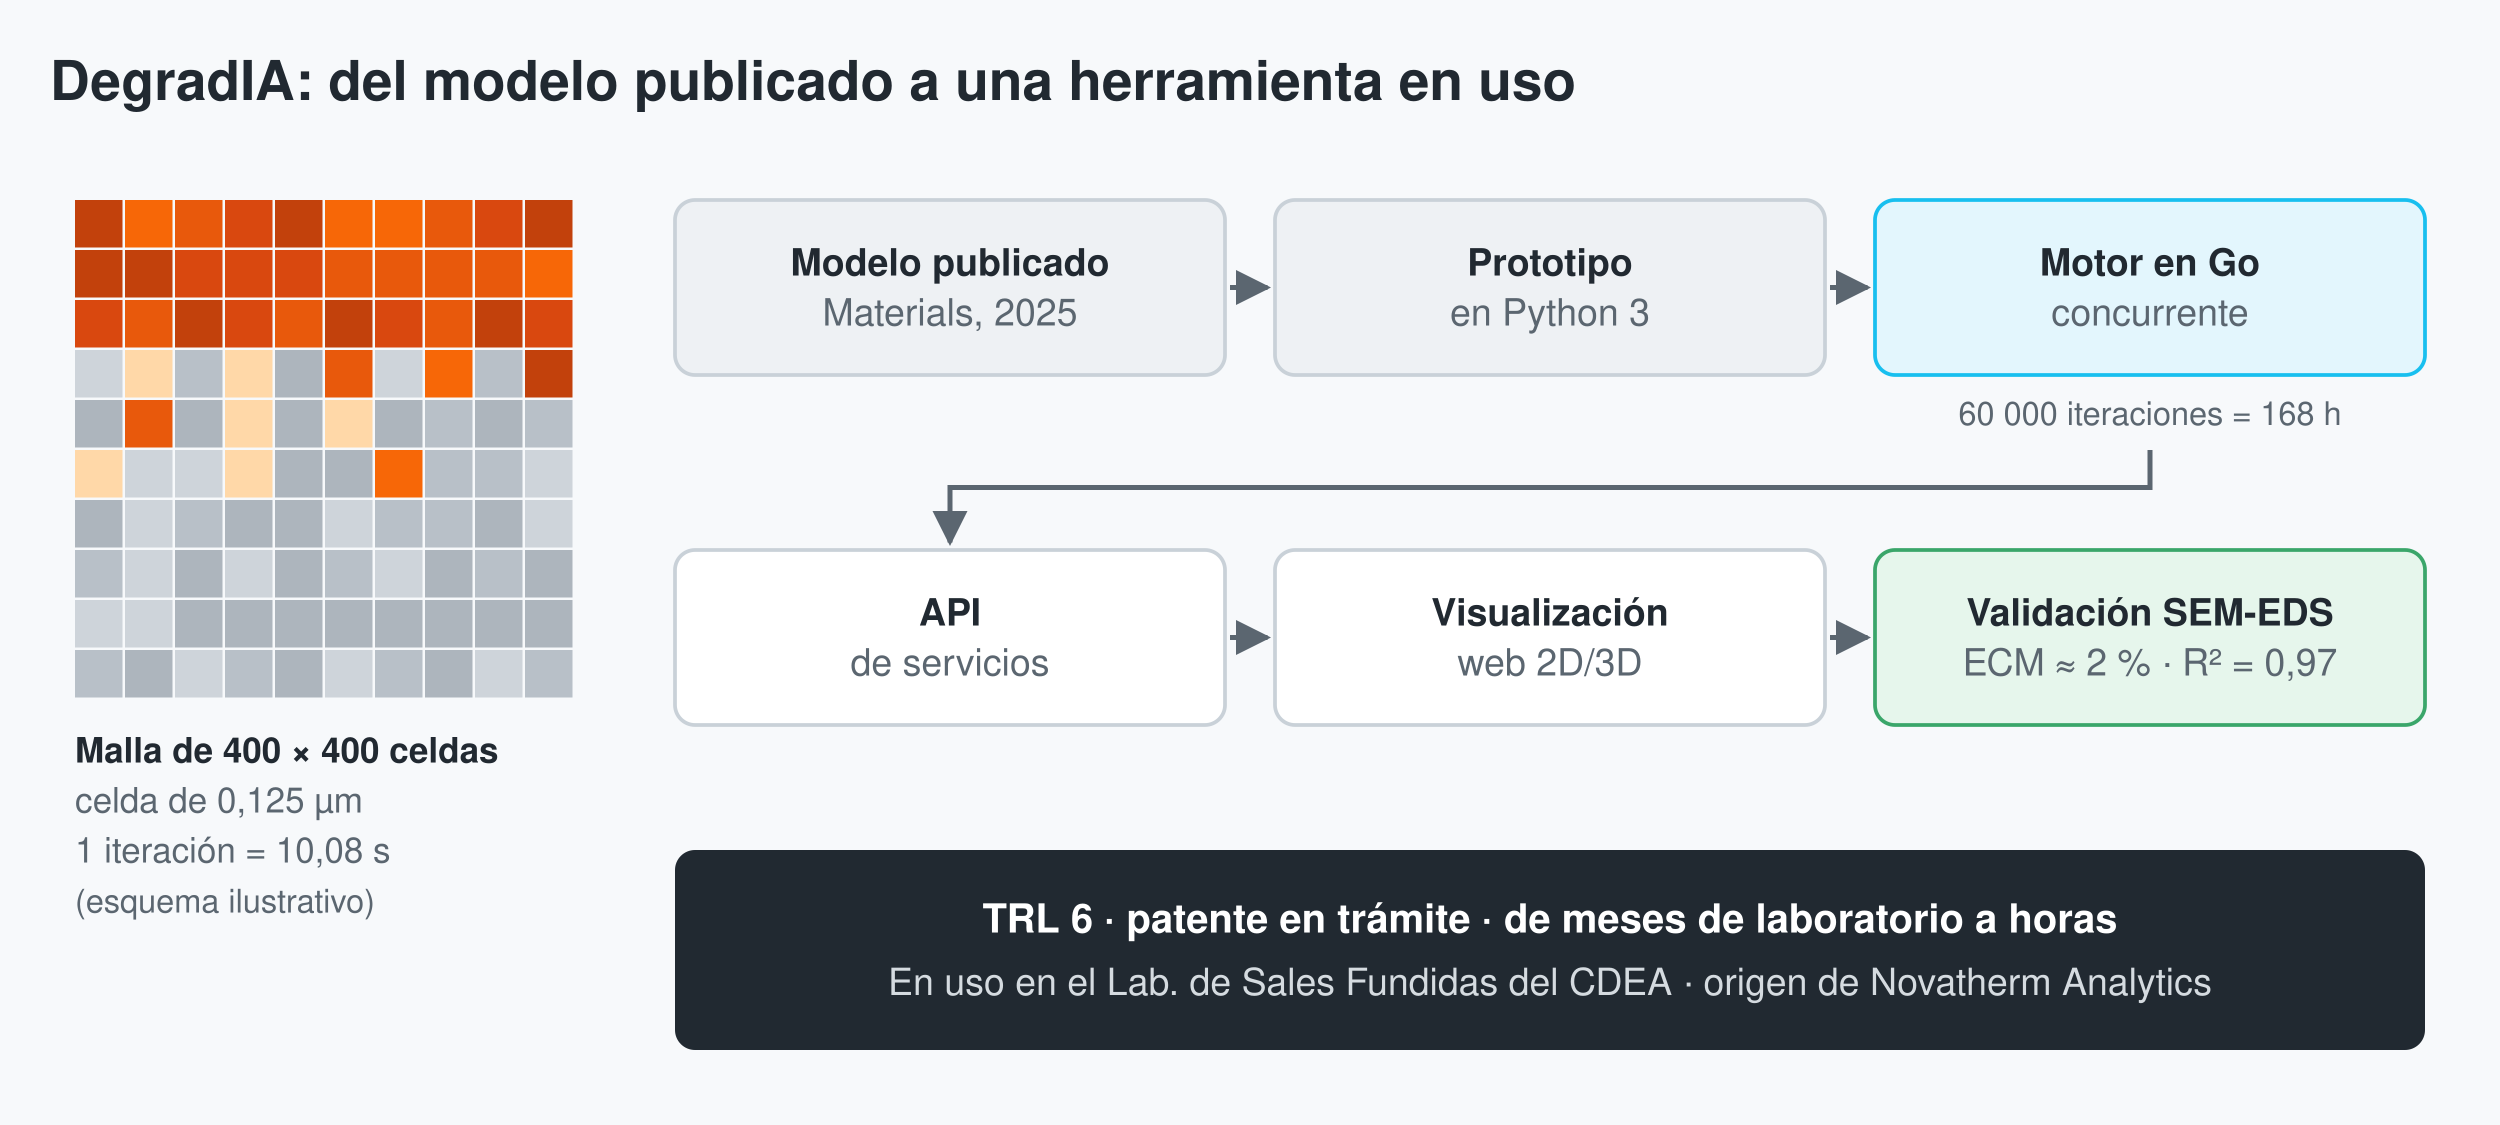
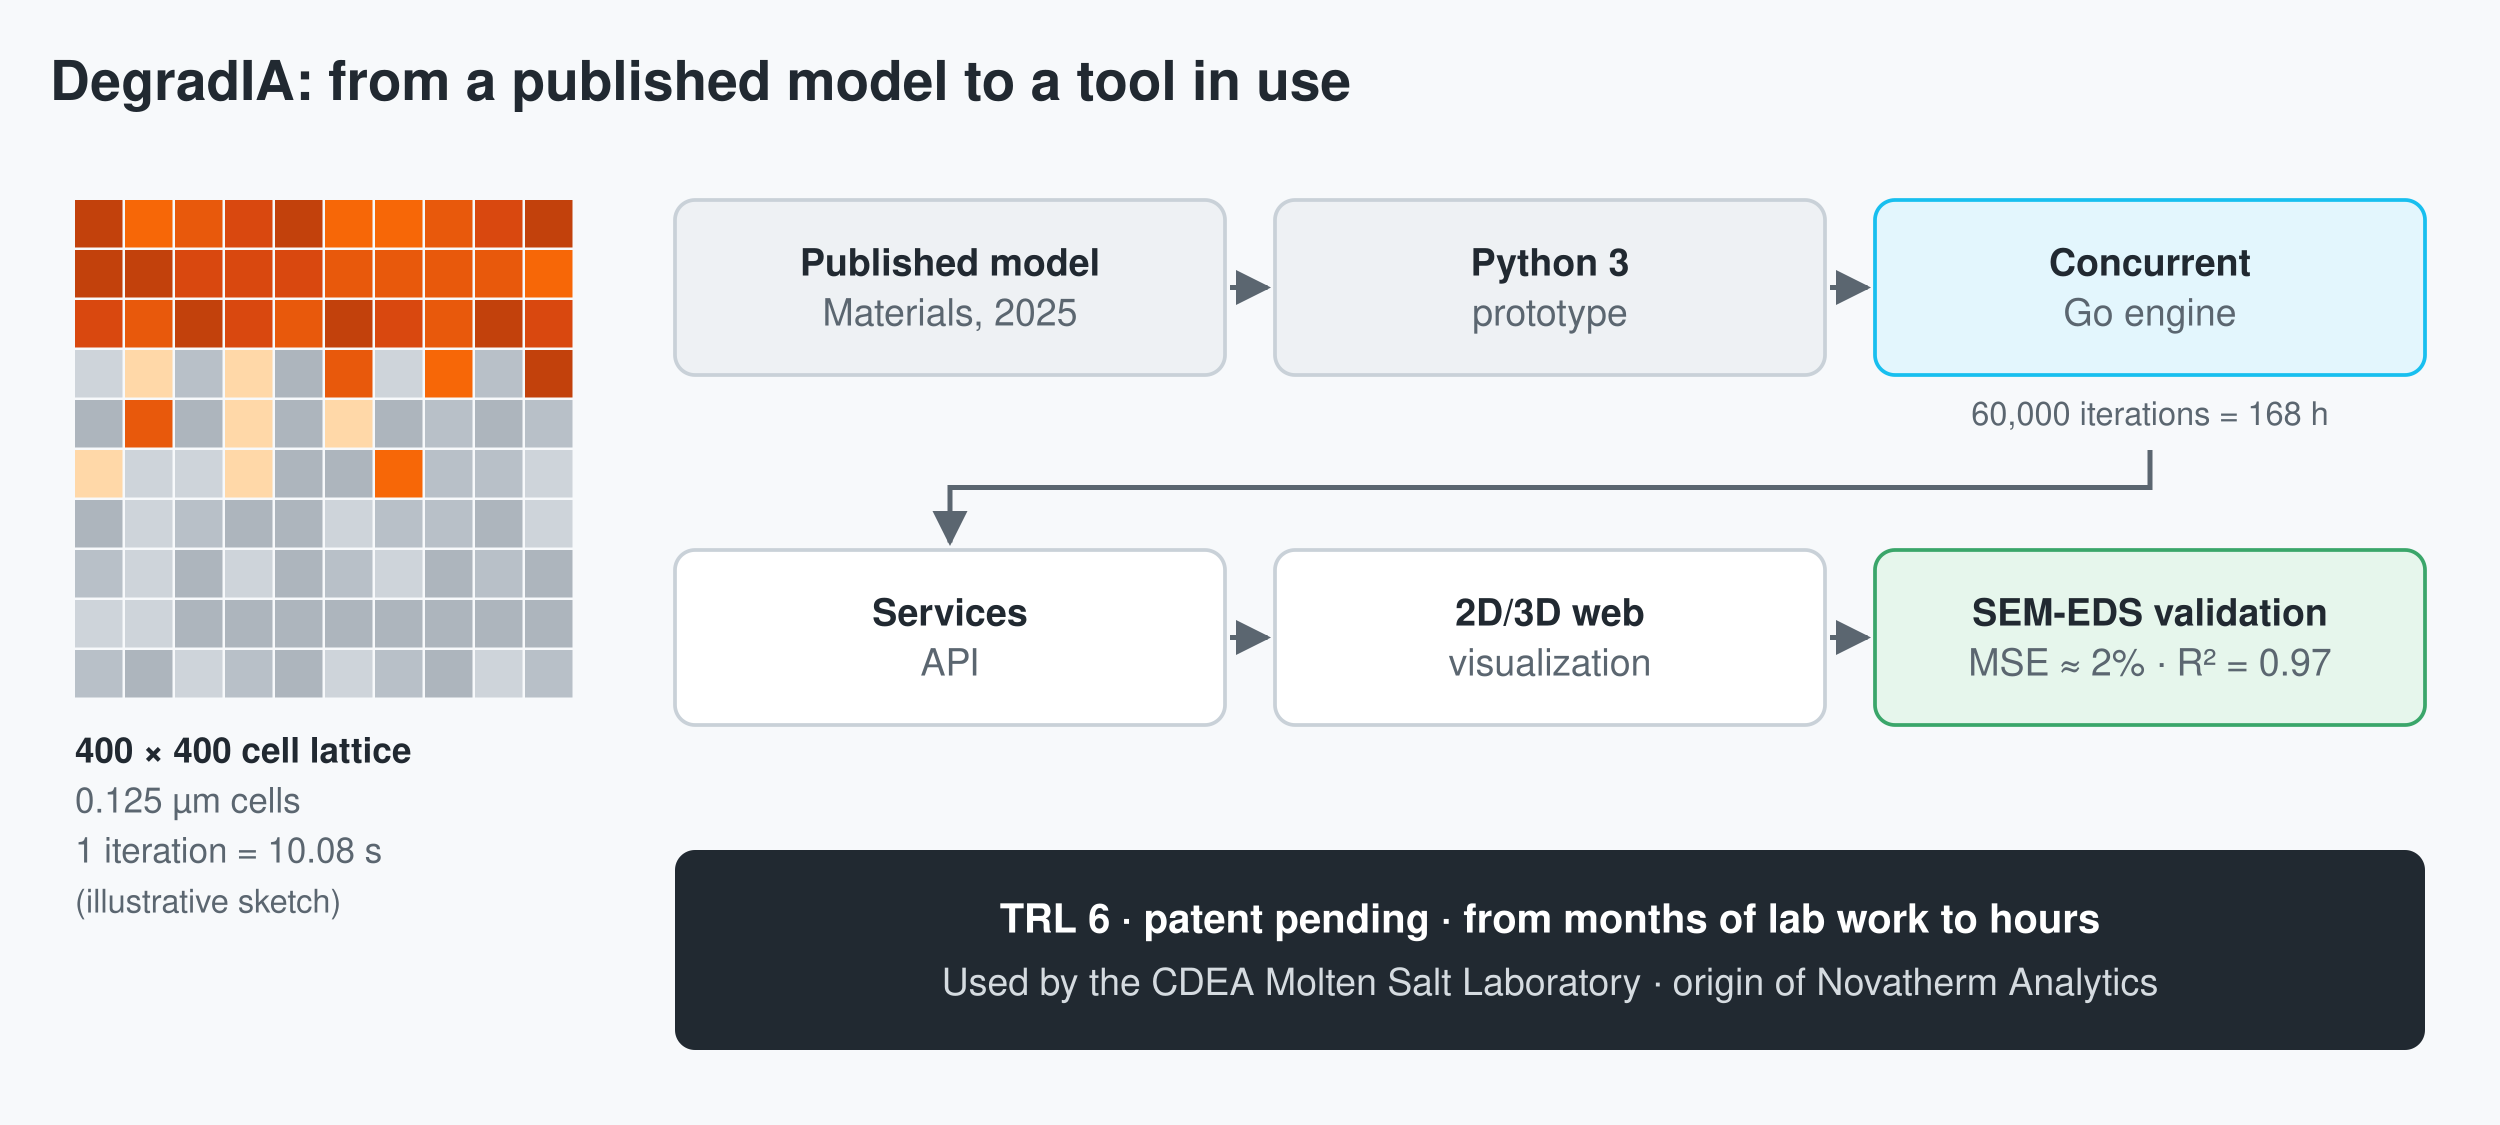
- <svg xmlns="http://www.w3.org/2000/svg" viewBox="0 0 1000 450" width="1000" height="450" role="img" aria-label="Diagrama de la arquitectura de DegradIA" font-family="'Source Sans Pro', Helvetica, Arial, sans-serif">
+ <svg xmlns="http://www.w3.org/2000/svg" viewBox="0 0 1000 450" width="1000" height="450" role="img" aria-label="DegradIA architecture diagram" font-family="'Source Sans Pro', Helvetica, Arial, sans-serif">
  <defs>
    <marker id="a" viewBox="0 0 10 10" refX="9" refY="5" markerWidth="7" markerHeight="7" orient="auto-start-reverse">
      <path d="M0,0 L10,5 L0,10 z" fill="#5b6670" />
    </marker>
  </defs>
  <rect width="1000" height="450" fill="#f7f9fb" />
-   <text x="20" y="40" font-size="22" font-weight="700" fill="#212931" text-anchor="start">DegradIA: del modelo publicado a una herramienta en uso</text>
+   <text x="20" y="40" font-size="22" font-weight="700" fill="#212931" text-anchor="start">DegradIA: from a published model to a tool in use</text>
  <rect x="30" y="80" width="19" height="19" fill="#c2410c" />
  <rect x="50" y="80" width="19" height="19" fill="#f76707" />
  <rect x="70" y="80" width="19" height="19" fill="#e8590c" />
  <rect x="90" y="80" width="19" height="19" fill="#d9480f" />
  <rect x="110" y="80" width="19" height="19" fill="#c2410c" />
  <rect x="130" y="80" width="19" height="19" fill="#f76707" />
  <rect x="150" y="80" width="19" height="19" fill="#f76707" />
  <rect x="170" y="80" width="19" height="19" fill="#e8590c" />
  <rect x="190" y="80" width="19" height="19" fill="#d9480f" />
  <rect x="210" y="80" width="19" height="19" fill="#c2410c" />
  <rect x="30" y="100" width="19" height="19" fill="#c2410c" />
  <rect x="50" y="100" width="19" height="19" fill="#c2410c" />
  <rect x="70" y="100" width="19" height="19" fill="#d9480f" />
  <rect x="90" y="100" width="19" height="19" fill="#d9480f" />
  <rect x="110" y="100" width="19" height="19" fill="#d9480f" />
  <rect x="130" y="100" width="19" height="19" fill="#e8590c" />
  <rect x="150" y="100" width="19" height="19" fill="#e8590c" />
  <rect x="170" y="100" width="19" height="19" fill="#e8590c" />
  <rect x="190" y="100" width="19" height="19" fill="#e8590c" />
  <rect x="210" y="100" width="19" height="19" fill="#f76707" />
  <rect x="30" y="120" width="19" height="19" fill="#d9480f" />
  <rect x="50" y="120" width="19" height="19" fill="#e8590c" />
  <rect x="70" y="120" width="19" height="19" fill="#c2410c" />
  <rect x="90" y="120" width="19" height="19" fill="#d9480f" />
  <rect x="110" y="120" width="19" height="19" fill="#e8590c" />
  <rect x="130" y="120" width="19" height="19" fill="#c2410c" />
  <rect x="150" y="120" width="19" height="19" fill="#d9480f" />
  <rect x="170" y="120" width="19" height="19" fill="#e8590c" />
  <rect x="190" y="120" width="19" height="19" fill="#c2410c" />
  <rect x="210" y="120" width="19" height="19" fill="#d9480f" />
  <rect x="30" y="140" width="19" height="19" fill="#ced4da" />
  <rect x="50" y="140" width="19" height="19" fill="#ffd8a8" />
  <rect x="70" y="140" width="19" height="19" fill="#b8c0c8" />
  <rect x="90" y="140" width="19" height="19" fill="#ffd8a8" />
  <rect x="110" y="140" width="19" height="19" fill="#adb5bd" />
  <rect x="130" y="140" width="19" height="19" fill="#e8590c" />
  <rect x="150" y="140" width="19" height="19" fill="#ced4da" />
  <rect x="170" y="140" width="19" height="19" fill="#f76707" />
  <rect x="190" y="140" width="19" height="19" fill="#b8c0c8" />
  <rect x="210" y="140" width="19" height="19" fill="#c2410c" />
  <rect x="30" y="160" width="19" height="19" fill="#adb5bd" />
  <rect x="50" y="160" width="19" height="19" fill="#e8590c" />
  <rect x="70" y="160" width="19" height="19" fill="#adb5bd" />
  <rect x="90" y="160" width="19" height="19" fill="#ffd8a8" />
  <rect x="110" y="160" width="19" height="19" fill="#adb5bd" />
  <rect x="130" y="160" width="19" height="19" fill="#ffd8a8" />
  <rect x="150" y="160" width="19" height="19" fill="#adb5bd" />
  <rect x="170" y="160" width="19" height="19" fill="#b8c0c8" />
  <rect x="190" y="160" width="19" height="19" fill="#adb5bd" />
  <rect x="210" y="160" width="19" height="19" fill="#b8c0c8" />
  <rect x="30" y="180" width="19" height="19" fill="#ffd8a8" />
  <rect x="50" y="180" width="19" height="19" fill="#ced4da" />
  <rect x="70" y="180" width="19" height="19" fill="#ced4da" />
  <rect x="90" y="180" width="19" height="19" fill="#ffd8a8" />
  <rect x="110" y="180" width="19" height="19" fill="#adb5bd" />
  <rect x="130" y="180" width="19" height="19" fill="#adb5bd" />
  <rect x="150" y="180" width="19" height="19" fill="#f76707" />
  <rect x="170" y="180" width="19" height="19" fill="#b8c0c8" />
  <rect x="190" y="180" width="19" height="19" fill="#b8c0c8" />
  <rect x="210" y="180" width="19" height="19" fill="#ced4da" />
  <rect x="30" y="200" width="19" height="19" fill="#adb5bd" />
  <rect x="50" y="200" width="19" height="19" fill="#ced4da" />
  <rect x="70" y="200" width="19" height="19" fill="#b8c0c8" />
  <rect x="90" y="200" width="19" height="19" fill="#adb5bd" />
  <rect x="110" y="200" width="19" height="19" fill="#adb5bd" />
  <rect x="130" y="200" width="19" height="19" fill="#ced4da" />
  <rect x="150" y="200" width="19" height="19" fill="#b8c0c8" />
  <rect x="170" y="200" width="19" height="19" fill="#b8c0c8" />
  <rect x="190" y="200" width="19" height="19" fill="#adb5bd" />
  <rect x="210" y="200" width="19" height="19" fill="#ced4da" />
  <rect x="30" y="220" width="19" height="19" fill="#b8c0c8" />
  <rect x="50" y="220" width="19" height="19" fill="#ced4da" />
  <rect x="70" y="220" width="19" height="19" fill="#adb5bd" />
  <rect x="90" y="220" width="19" height="19" fill="#ced4da" />
  <rect x="110" y="220" width="19" height="19" fill="#adb5bd" />
  <rect x="130" y="220" width="19" height="19" fill="#b8c0c8" />
  <rect x="150" y="220" width="19" height="19" fill="#ced4da" />
  <rect x="170" y="220" width="19" height="19" fill="#adb5bd" />
  <rect x="190" y="220" width="19" height="19" fill="#b8c0c8" />
  <rect x="210" y="220" width="19" height="19" fill="#adb5bd" />
  <rect x="30" y="240" width="19" height="19" fill="#ced4da" />
  <rect x="50" y="240" width="19" height="19" fill="#ced4da" />
  <rect x="70" y="240" width="19" height="19" fill="#adb5bd" />
  <rect x="90" y="240" width="19" height="19" fill="#adb5bd" />
  <rect x="110" y="240" width="19" height="19" fill="#adb5bd" />
  <rect x="130" y="240" width="19" height="19" fill="#adb5bd" />
  <rect x="150" y="240" width="19" height="19" fill="#adb5bd" />
  <rect x="170" y="240" width="19" height="19" fill="#adb5bd" />
  <rect x="190" y="240" width="19" height="19" fill="#adb5bd" />
  <rect x="210" y="240" width="19" height="19" fill="#adb5bd" />
  <rect x="30" y="260" width="19" height="19" fill="#b8c0c8" />
  <rect x="50" y="260" width="19" height="19" fill="#adb5bd" />
  <rect x="70" y="260" width="19" height="19" fill="#ced4da" />
  <rect x="90" y="260" width="19" height="19" fill="#b8c0c8" />
  <rect x="110" y="260" width="19" height="19" fill="#adb5bd" />
  <rect x="130" y="260" width="19" height="19" fill="#ced4da" />
  <rect x="150" y="260" width="19" height="19" fill="#b8c0c8" />
  <rect x="170" y="260" width="19" height="19" fill="#adb5bd" />
  <rect x="190" y="260" width="19" height="19" fill="#ced4da" />
  <rect x="210" y="260" width="19" height="19" fill="#b8c0c8" />
-   <text x="30" y="305" font-size="14" font-weight="700" fill="#212931" text-anchor="start">Malla de 400 × 400 celdas</text>
-   <text x="30" y="325" font-size="14" font-weight="400" fill="#5b6670" text-anchor="start">celda de 0,125 µm</text>
-   <text x="30" y="345" font-size="14" font-weight="400" fill="#5b6670" text-anchor="start">1 iteración = 10,08 s</text>
-   <text x="30" y="365" font-size="13" font-weight="400" fill="#5b6670" text-anchor="start">(esquema ilustrativo)</text>
+   <text x="30" y="305" font-size="14" font-weight="700" fill="#212931" text-anchor="start">400 × 400 cell lattice</text>
+   <text x="30" y="325" font-size="14" font-weight="400" fill="#5b6670" text-anchor="start">0.125 µm cells</text>
+   <text x="30" y="345" font-size="14" font-weight="400" fill="#5b6670" text-anchor="start">1 iteration = 10.08 s</text>
+   <text x="30" y="365" font-size="13" font-weight="400" fill="#5b6670" text-anchor="start">(illustrative sketch)</text>
  <rect x="270" y="80" width="220" height="70" rx="8" fill="#eef1f4" stroke="#c9d1d8" stroke-width="1.5" />
-   <text x="380.0" y="110.2" text-anchor="middle" font-size="15" font-weight="700" fill="#212931">Modelo publicado</text>
+   <text x="380.0" y="110.2" text-anchor="middle" font-size="15" font-weight="700" fill="#212931">Published model</text>
  <text x="380.0" y="130.2" text-anchor="middle" font-size="15" font-weight="400" fill="#5b6670">Materials, 2025</text>
  <rect x="510" y="80" width="220" height="70" rx="8" fill="#eef1f4" stroke="#c9d1d8" stroke-width="1.5" />
-   <text x="620.0" y="110.2" text-anchor="middle" font-size="15" font-weight="700" fill="#212931">Prototipo</text>
-   <text x="620.0" y="130.2" text-anchor="middle" font-size="15" font-weight="400" fill="#5b6670">en Python 3</text>
+   <text x="620.0" y="110.2" text-anchor="middle" font-size="15" font-weight="700" fill="#212931">Python 3</text>
+   <text x="620.0" y="130.2" text-anchor="middle" font-size="15" font-weight="400" fill="#5b6670">prototype</text>
  <line x1="492" y1="115.0" x2="507" y2="115.0" stroke="#5b6670" stroke-width="2" marker-end="url(#a)" />
  <rect x="750" y="80" width="220" height="70" rx="8" fill="#e3f6fd" stroke="#18bfef" stroke-width="1.5" />
-   <text x="860.0" y="110.2" text-anchor="middle" font-size="15" font-weight="700" fill="#212931">Motor en Go</text>
-   <text x="860.0" y="130.2" text-anchor="middle" font-size="15" font-weight="400" fill="#5b6670">concurrente</text>
+   <text x="860.0" y="110.2" text-anchor="middle" font-size="15" font-weight="700" fill="#212931">Concurrent</text>
+   <text x="860.0" y="130.2" text-anchor="middle" font-size="15" font-weight="400" fill="#5b6670">Go engine</text>
  <line x1="732" y1="115.0" x2="747" y2="115.0" stroke="#5b6670" stroke-width="2" marker-end="url(#a)" />
-   <text x="860.0" y="170" font-size="13" font-weight="400" fill="#5b6670" text-anchor="middle">60 000 iteraciones = 168 h</text>
+   <text x="860.0" y="170" font-size="13" font-weight="400" fill="#5b6670" text-anchor="middle">60,000 iterations = 168 h</text>
  <path d="M860.0,180 L860.0,195 L380.0,195 L380.0,217" fill="none" stroke="#5b6670" stroke-width="2" marker-end="url(#a)" />
  <rect x="270" y="220" width="220" height="70" rx="8" fill="#ffffff" stroke="#c9d1d8" stroke-width="1.5" />
-   <text x="380.0" y="250.2" text-anchor="middle" font-size="15" font-weight="700" fill="#212931">API</text>
-   <text x="380.0" y="270.2" text-anchor="middle" font-size="15" font-weight="400" fill="#5b6670">de servicios</text>
+   <text x="380.0" y="250.2" text-anchor="middle" font-size="15" font-weight="700" fill="#212931">Services</text>
+   <text x="380.0" y="270.2" text-anchor="middle" font-size="15" font-weight="400" fill="#5b6670">API</text>
  <rect x="510" y="220" width="220" height="70" rx="8" fill="#ffffff" stroke="#c9d1d8" stroke-width="1.5" />
-   <text x="620.0" y="250.2" text-anchor="middle" font-size="15" font-weight="700" fill="#212931">Visualización</text>
-   <text x="620.0" y="270.2" text-anchor="middle" font-size="15" font-weight="400" fill="#5b6670">web 2D/3D</text>
+   <text x="620.0" y="250.2" text-anchor="middle" font-size="15" font-weight="700" fill="#212931">2D/3D web</text>
+   <text x="620.0" y="270.2" text-anchor="middle" font-size="15" font-weight="400" fill="#5b6670">visualization</text>
  <line x1="492" y1="255.0" x2="507" y2="255.0" stroke="#5b6670" stroke-width="2" marker-end="url(#a)" />
  <rect x="750" y="220" width="220" height="70" rx="8" fill="#e6f6ec" stroke="#3aa66a" stroke-width="1.5" />
-   <text x="860.0" y="250.2" text-anchor="middle" font-size="15" font-weight="700" fill="#212931">Validación SEM-EDS</text>
-   <text x="860.0" y="270.2" text-anchor="middle" font-size="15" font-weight="400" fill="#5b6670">ECM ≈ 2 % · R² = 0,97</text>
+   <text x="860.0" y="250.2" text-anchor="middle" font-size="15" font-weight="700" fill="#212931">SEM-EDS validation</text>
+   <text x="860.0" y="270.2" text-anchor="middle" font-size="15" font-weight="400" fill="#5b6670">MSE ≈ 2% · R² = 0.97</text>
  <line x1="732" y1="255.0" x2="747" y2="255.0" stroke="#5b6670" stroke-width="2" marker-end="url(#a)" />
  <rect x="270" y="340" width="700" height="80" rx="8" fill="#212931" />
-   <text x="620" y="373" font-size="16" font-weight="700" fill="#ffffff" text-anchor="middle">TRL 6 · patente en trámite · de meses de laboratorio a horas</text>
-   <text x="620" y="398" font-size="15" font-weight="400" fill="#d5dbe0" text-anchor="middle">En uso en el Lab. de Sales Fundidas del CDEA · origen de Novatherm Analytics</text>
+   <text x="620" y="373" font-size="16" font-weight="700" fill="#ffffff" text-anchor="middle">TRL 6 · patent pending · from months of lab work to hours</text>
+   <text x="620" y="398" font-size="15" font-weight="400" fill="#d5dbe0" text-anchor="middle">Used by the CDEA Molten Salt Laboratory · origin of Novatherm Analytics</text>
</svg>
